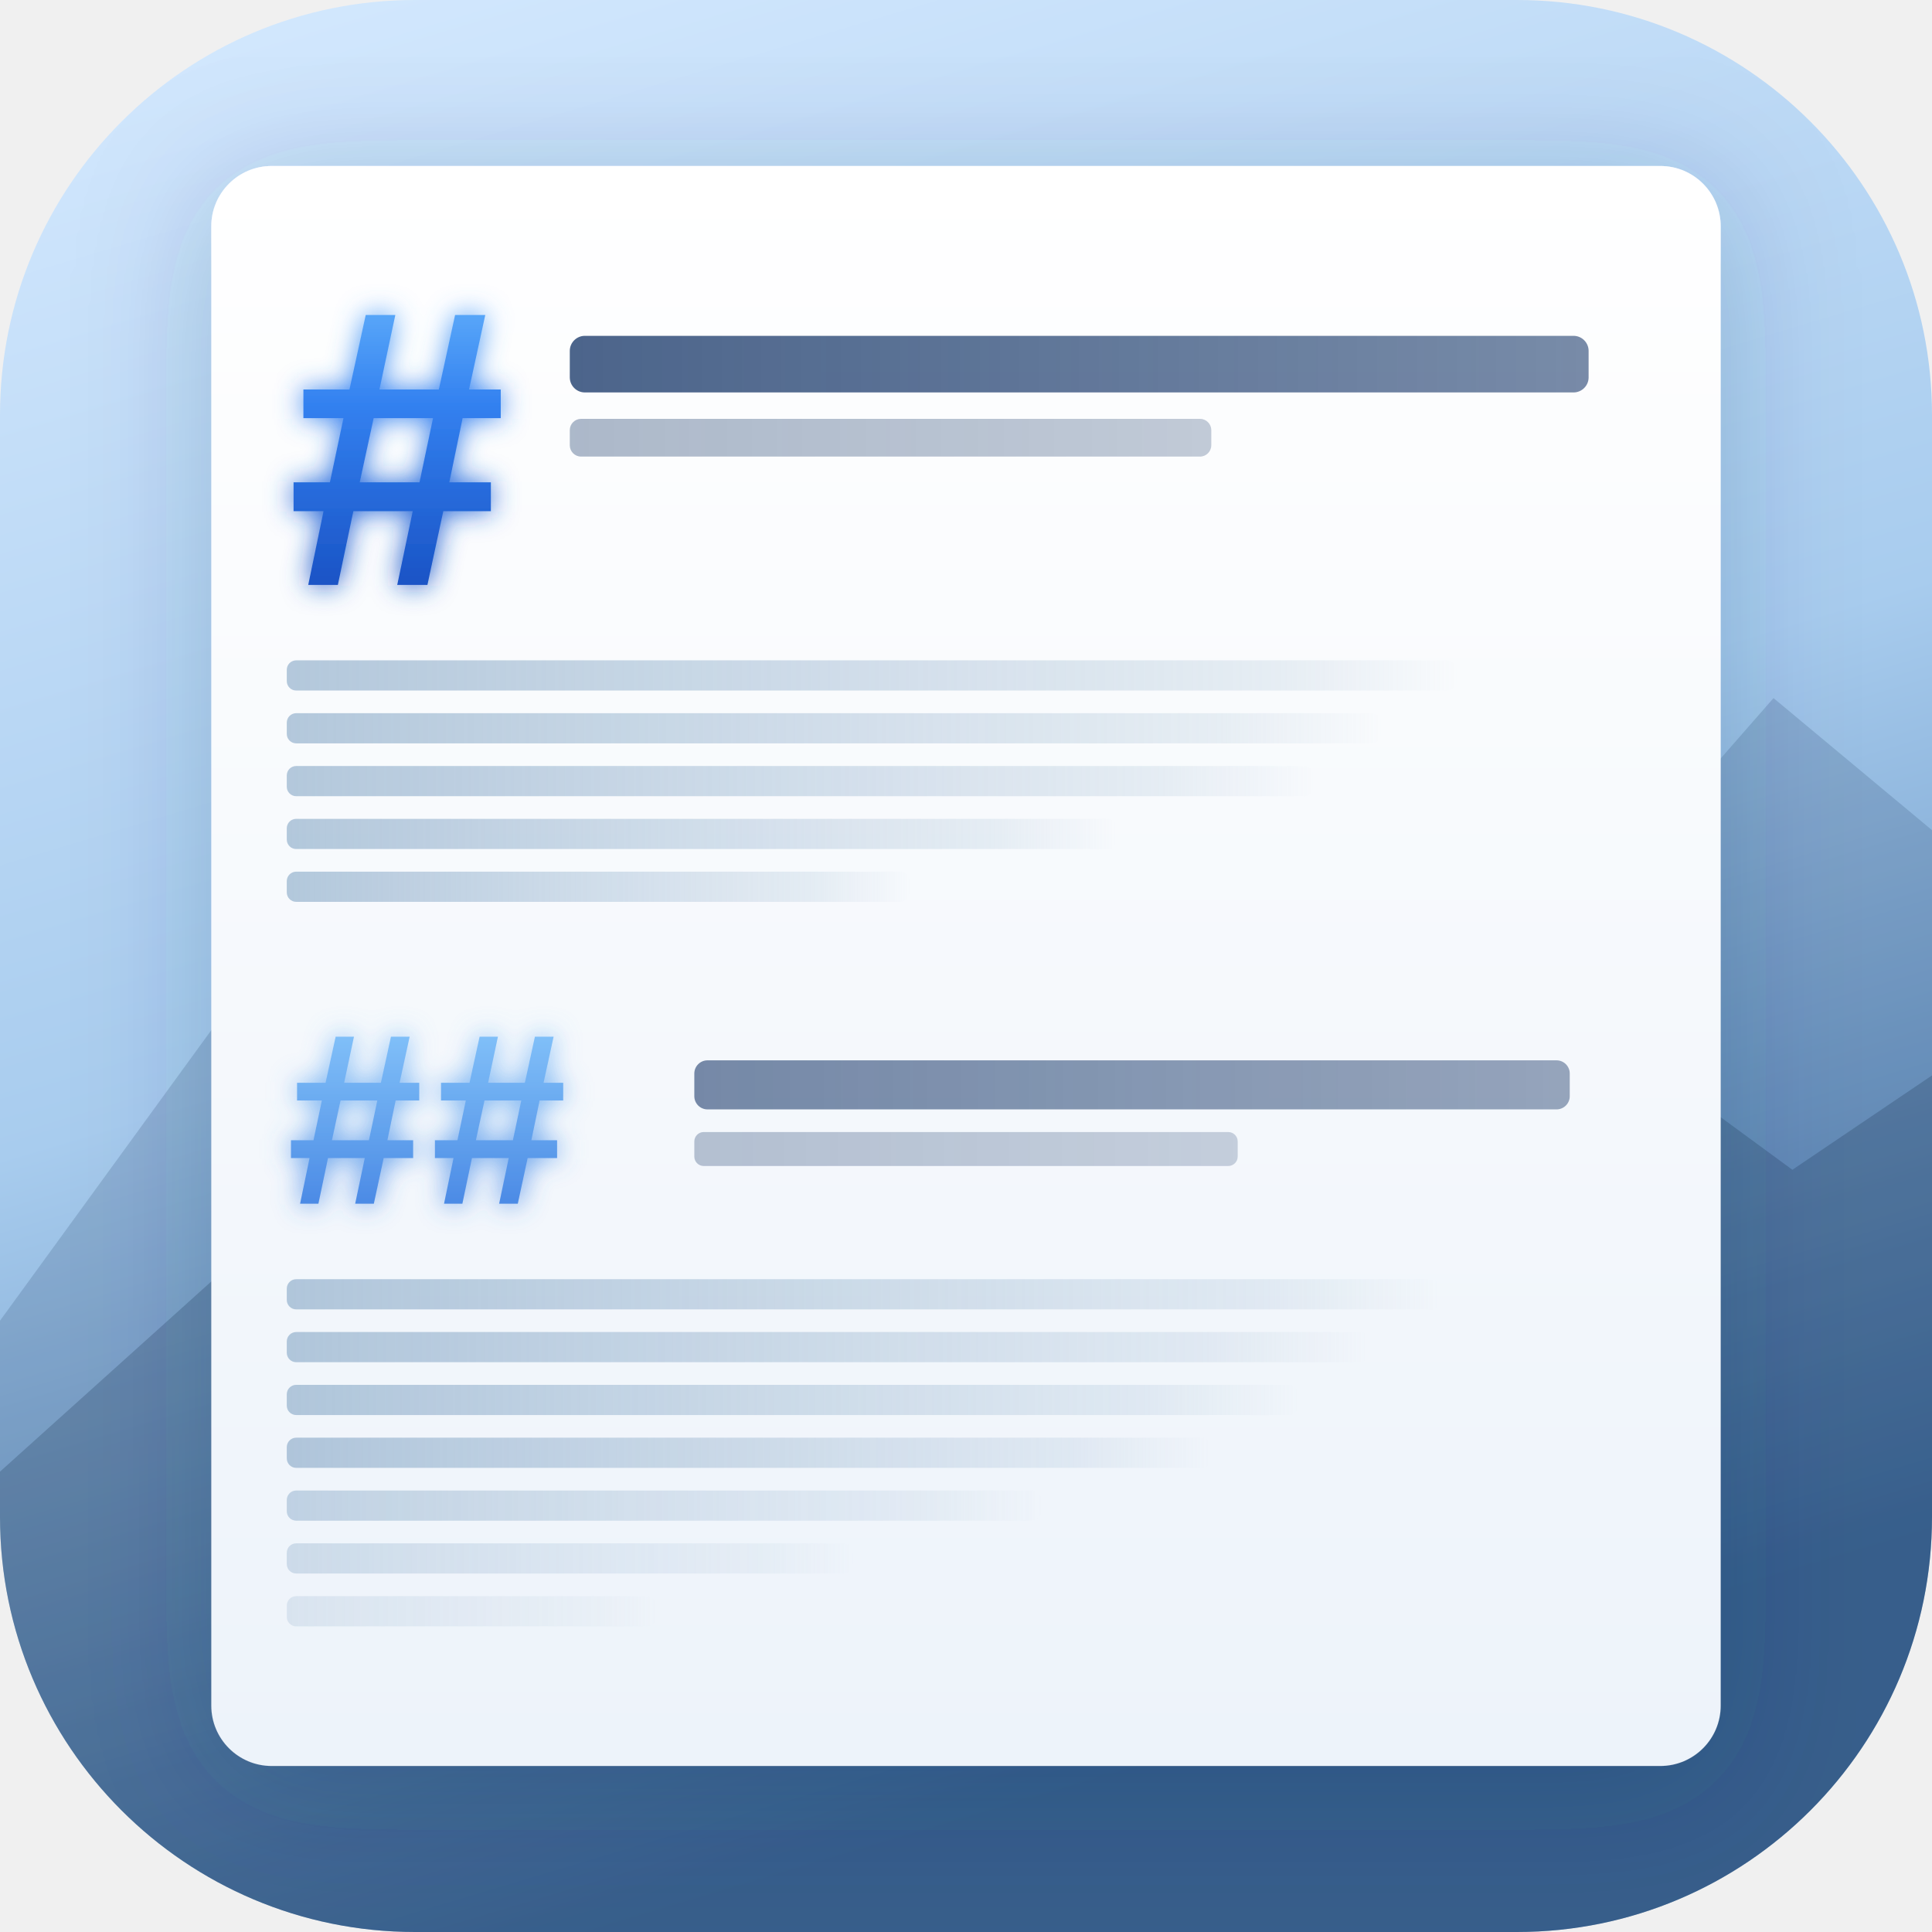
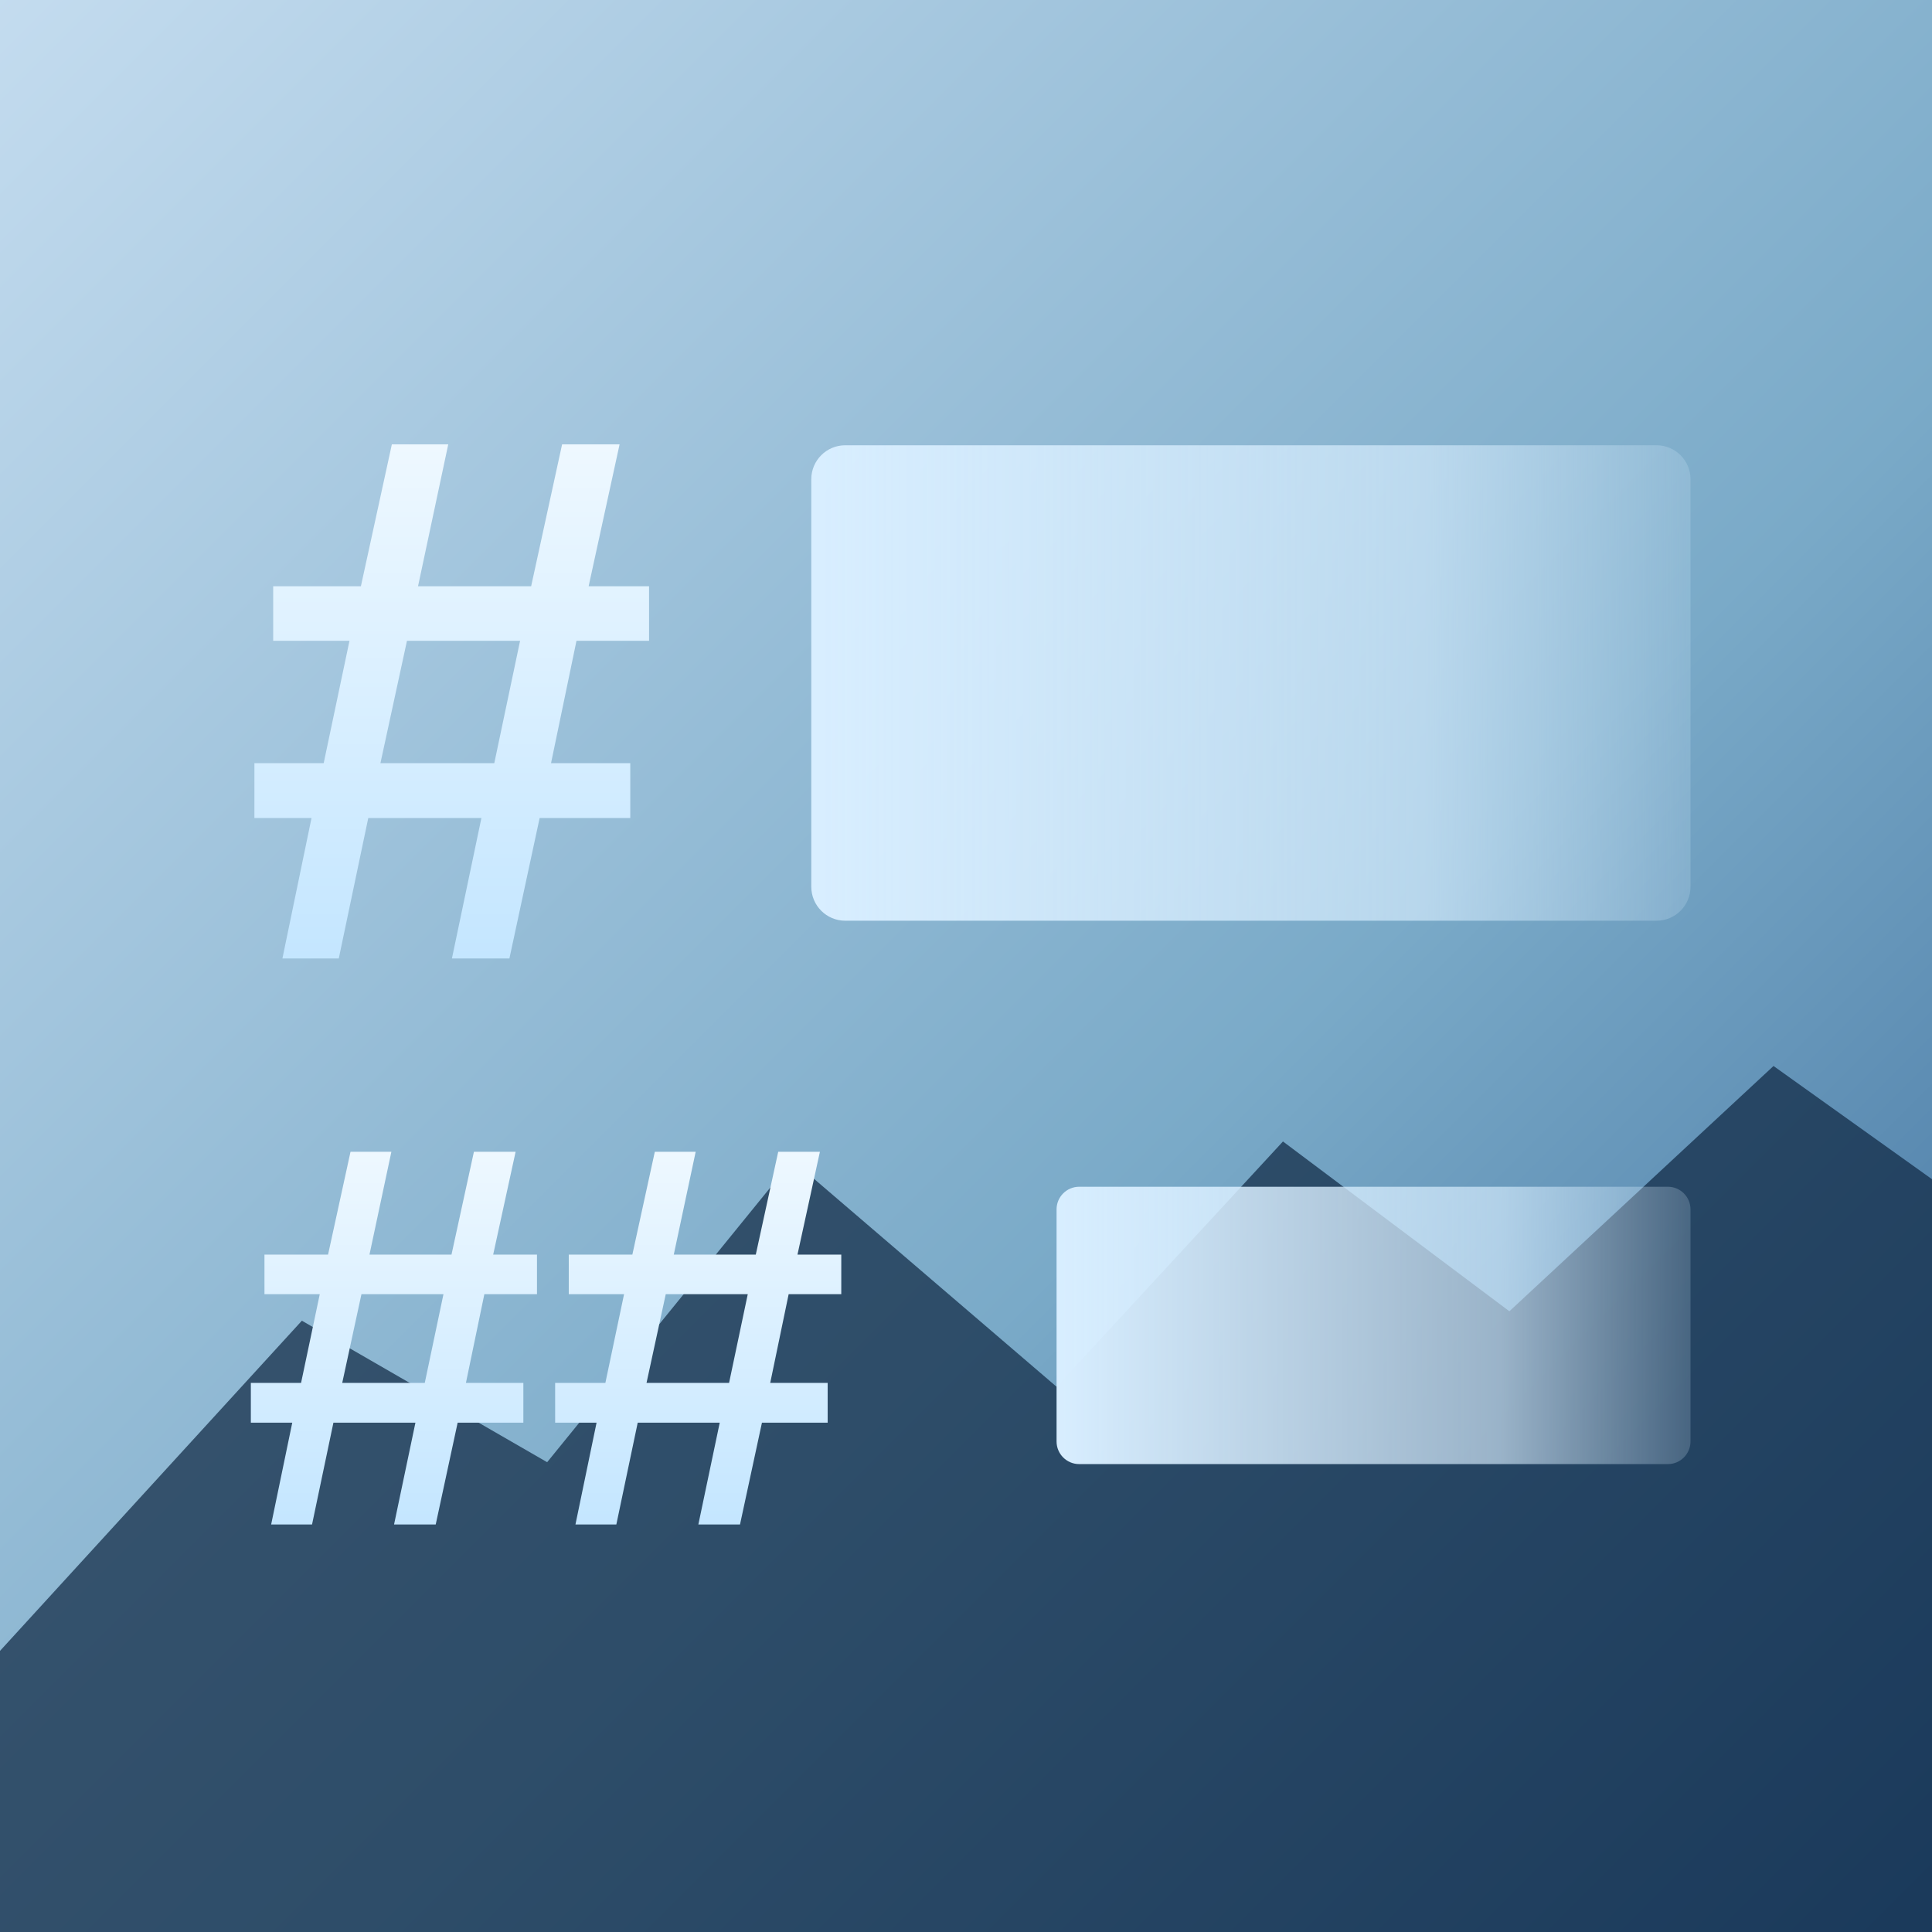
<svg xmlns="http://www.w3.org/2000/svg" viewBox="0 0 1024 1024" width="1024" height="1024">
  <defs>
-     <clipPath id="appClip">
-       <rect x="0" y="0" width="1024" height="1024" rx="220" ry="220" />
-     </clipPath>
-     <linearGradient id="bgGrad" x1="0" y1="0" x2="0.3" y2="1">
-       <stop offset="0%" stop-color="#D6EAFF" />
-       <stop offset="55%" stop-color="#A8CCEE" />
-       <stop offset="100%" stop-color="#4A7AAF" />
+     <linearGradient id="bgGrad" x1="0" y1="0" x2="1" y2="1">
+       <stop offset="0%" stop-color="#C4DCEF" />
+       <stop offset="60%" stop-color="#7AAAC8" />
+       <stop offset="100%" stop-color="#3A6A9A" />
    </linearGradient>
-     <linearGradient id="paperGrad" x1="0" y1="0" x2="0" y2="1">
-       <stop offset="0%" stop-color="#FFFFFF" />
-       <stop offset="100%" stop-color="#EDF3FA" />
+     <linearGradient id="hashGrad" x1="0" y1="0" x2="0" y2="1">
+       <stop offset="0%" stop-color="#EEF8FF" />
+       <stop offset="100%" stop-color="#C4E6FF" />
    </linearGradient>
-     <filter id="paperShadow" x="-12%" y="-8%" width="136%" height="136%">
-       <feDropShadow dx="0" dy="10" stdDeviation="36" flood-color="#1A3A6C" flood-opacity="0.22" />
-     </filter>
-     <linearGradient id="hashGrad" x1="0" y1="0" x2="0" y2="1">
-       <stop offset="0%" stop-color="#74C2FF" />
-       <stop offset="40%" stop-color="#3381F0" />
-       <stop offset="100%" stop-color="#1245B8" />
+     <linearGradient id="titleGrad" x1="0" y1="0" x2="1" y2="0">
+       <stop offset="0%" stop-color="#D8EEFF" stop-opacity="1.00" />
+       <stop offset="70%" stop-color="#D8EEFF" stop-opacity="0.65" />
+       <stop offset="100%" stop-color="#D8EEFF" stop-opacity="0.20" />
    </linearGradient>
-     <linearGradient id="hash2Grad" x1="0" y1="0" x2="0" y2="1">
-       <stop offset="0%" stop-color="#8DCFFF" />
-       <stop offset="100%" stop-color="#2E72DD" />
-     </linearGradient>
-     <linearGradient id="bodyGrad" x1="0" y1="0" x2="1" y2="0">
-       <stop offset="0%" stop-color="#7A9EC0" stop-opacity="0.55" />
-       <stop offset="85%" stop-color="#7A9EC0" stop-opacity="0.15" />
-       <stop offset="100%" stop-color="#7A9EC0" stop-opacity="0" />
-     </linearGradient>
-     <linearGradient id="headGrad" x1="0" y1="0" x2="1" y2="0">
-       <stop offset="0%" stop-color="#1F3E6E" stop-opacity="0.80" />
-       <stop offset="100%" stop-color="#1F3E6E" stop-opacity="0.60" />
-     </linearGradient>
-     <linearGradient id="edgeShine" x1="0" y1="0" x2="0" y2="1">
-       <stop offset="0%" stop-color="#FFFFFF" stop-opacity="0.90" />
-       <stop offset="100%" stop-color="#FFFFFF" stop-opacity="0" />
-     </linearGradient>
-     <filter id="hashGlow" x="-25%" y="-25%" width="150%" height="150%">
-       <feGaussianBlur stdDeviation="7" result="blur" />
-       <feMerge>
-         <feMergeNode in="blur" />
-         <feMergeNode in="SourceGraphic" />
-       </feMerge>
-     </filter>
-     <mask id="h1mask">
-       <text x="152" y="310" font-family="SF Pro Display, -apple-system, Helvetica Neue, Arial, sans-serif" font-size="210" font-weight="700" fill="white">#</text>
-     </mask>
-     <mask id="h2mask">
-       <text x="152" y="638" font-family="SF Pro Display, -apple-system, Helvetica Neue, Arial, sans-serif" font-size="130" font-weight="700" fill="white" letter-spacing="4">##</text>
-     </mask>
  </defs>
-   <g clip-path="url(#appClip)">
-     <rect width="1024" height="1024" fill="url(#bgGrad)" />
-     <path d="M0 700 L160 480 L290 590 L420 380 L560 560 L680 420 L800 530 L940 370 L1024 440 L1024 1024 L0 1024 Z" fill="#1A3A5C" opacity="0.18" />
-     <path d="M0 780 L200 600 L370 690 L520 550 L650 640 L800 510 L950 620 L1024 570 L1024 1024 L0 1024 Z" fill="#0D2540" opacity="0.22" />
-     <rect x="112" y="88" width="800" height="848" rx="32" ry="32" fill="url(#paperGrad)" filter="url(#paperShadow)" />
-     <rect x="112" y="88" width="800" height="80" rx="32" ry="32" fill="url(#edgeShine)" opacity="0.6" />
-     <g filter="url(#hashGlow)">
-       <rect x="112" y="130" width="320" height="210" mask="url(#h1mask)" fill="url(#hashGrad)" />
-     </g>
-     <rect x="302" y="178" width="540" height="30" rx="8" fill="url(#headGrad)" />
-     <rect x="302" y="222" width="340" height="20" rx="6" fill="url(#headGrad)" opacity="0.45" />
-     <rect x="152" y="350" width="620" height="16" rx="5" fill="url(#bodyGrad)" />
-     <rect x="152" y="378" width="580" height="16" rx="5" fill="url(#bodyGrad)" />
-     <rect x="152" y="406" width="544" height="16" rx="5" fill="url(#bodyGrad)" />
-     <rect x="152" y="434" width="440" height="16" rx="5" fill="url(#bodyGrad)" />
-     <rect x="152" y="462" width="330" height="16" rx="5" fill="url(#bodyGrad)" />
-     <g filter="url(#hashGlow)" opacity="0.93">
-       <rect x="112" y="516" width="430" height="150" mask="url(#h2mask)" fill="url(#hash2Grad)" />
-     </g>
-     <rect x="368" y="562" width="464" height="26" rx="7" fill="url(#headGrad)" opacity="0.75" />
-     <rect x="368" y="600" width="288" height="18" rx="5" fill="url(#headGrad)" opacity="0.38" />
-     <rect x="152" y="678" width="612" height="16" rx="5" fill="url(#bodyGrad)" />
-     <rect x="152" y="706" width="574" height="16" rx="5" fill="url(#bodyGrad)" />
-     <rect x="152" y="734" width="536" height="16" rx="5" fill="url(#bodyGrad)" />
-     <rect x="152" y="762" width="490" height="16" rx="5" fill="url(#bodyGrad)" />
-     <rect x="152" y="790" width="400" height="16" rx="5" fill="url(#bodyGrad)" opacity="0.75" />
-     <rect x="152" y="818" width="300" height="16" rx="5" fill="url(#bodyGrad)" opacity="0.55" />
-     <rect x="152" y="846" width="196" height="16" rx="5" fill="url(#bodyGrad)" opacity="0.35" />
-   </g>
+   <rect x="0" y="0" width="1024" height="1024" fill="url(#bgGrad)" />
+   <path d="M0 875 L160 700 L290 775 L420 615 L560 735 L680 605 L800 695 L940 565 L1024 625 L1024 1024 L0 1024 Z" fill="#0D2540" opacity="0.70" />
+   <text x="128" y="508" font-family="SF Pro Display, -apple-system, Helvetica Neue, Arial, sans-serif" font-size="400" font-weight="800" fill="url(#hashGrad)">#</text>
+   <rect x="430" y="236" width="466" height="252" rx="18" fill="url(#titleGrad)" />
+   <text x="128" y="808" font-family="SF Pro Display, -apple-system, Helvetica Neue, Arial, sans-serif" font-size="290" font-weight="700" fill="url(#hashGrad)">##</text>
+   <rect x="560" y="629" width="336" height="147" rx="12" fill="url(#titleGrad)" />
</svg>
